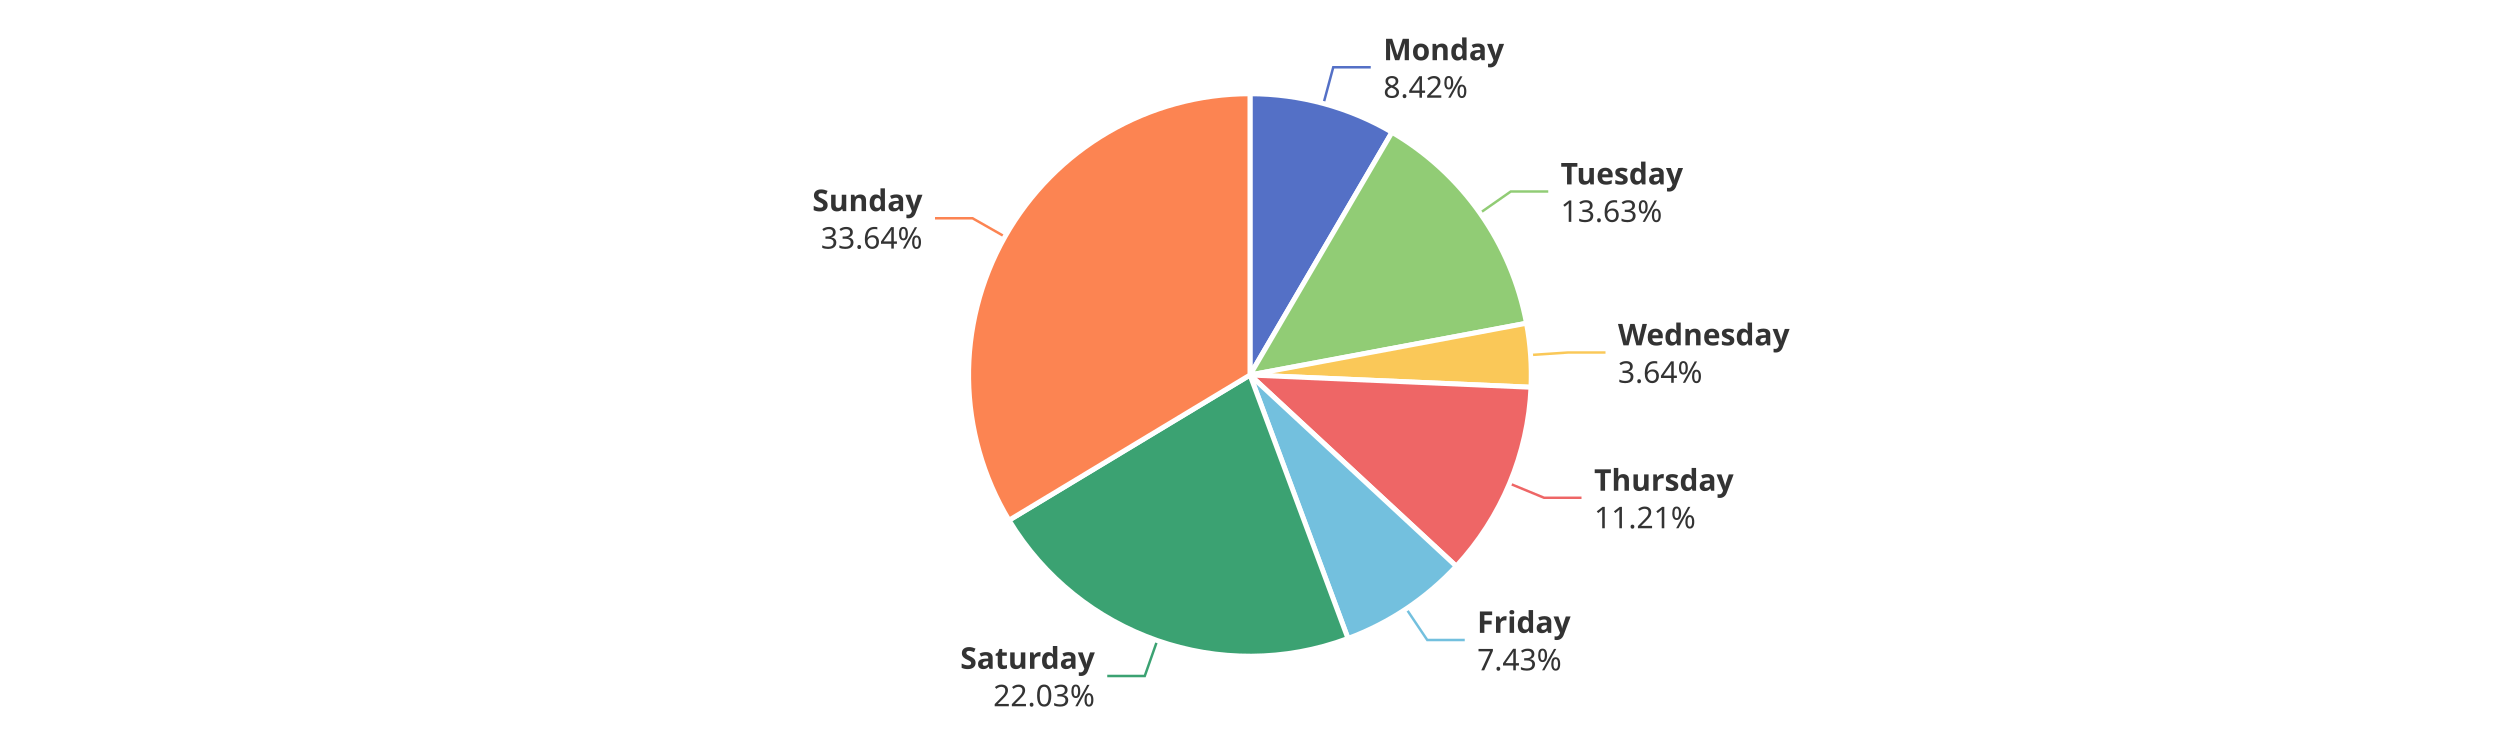
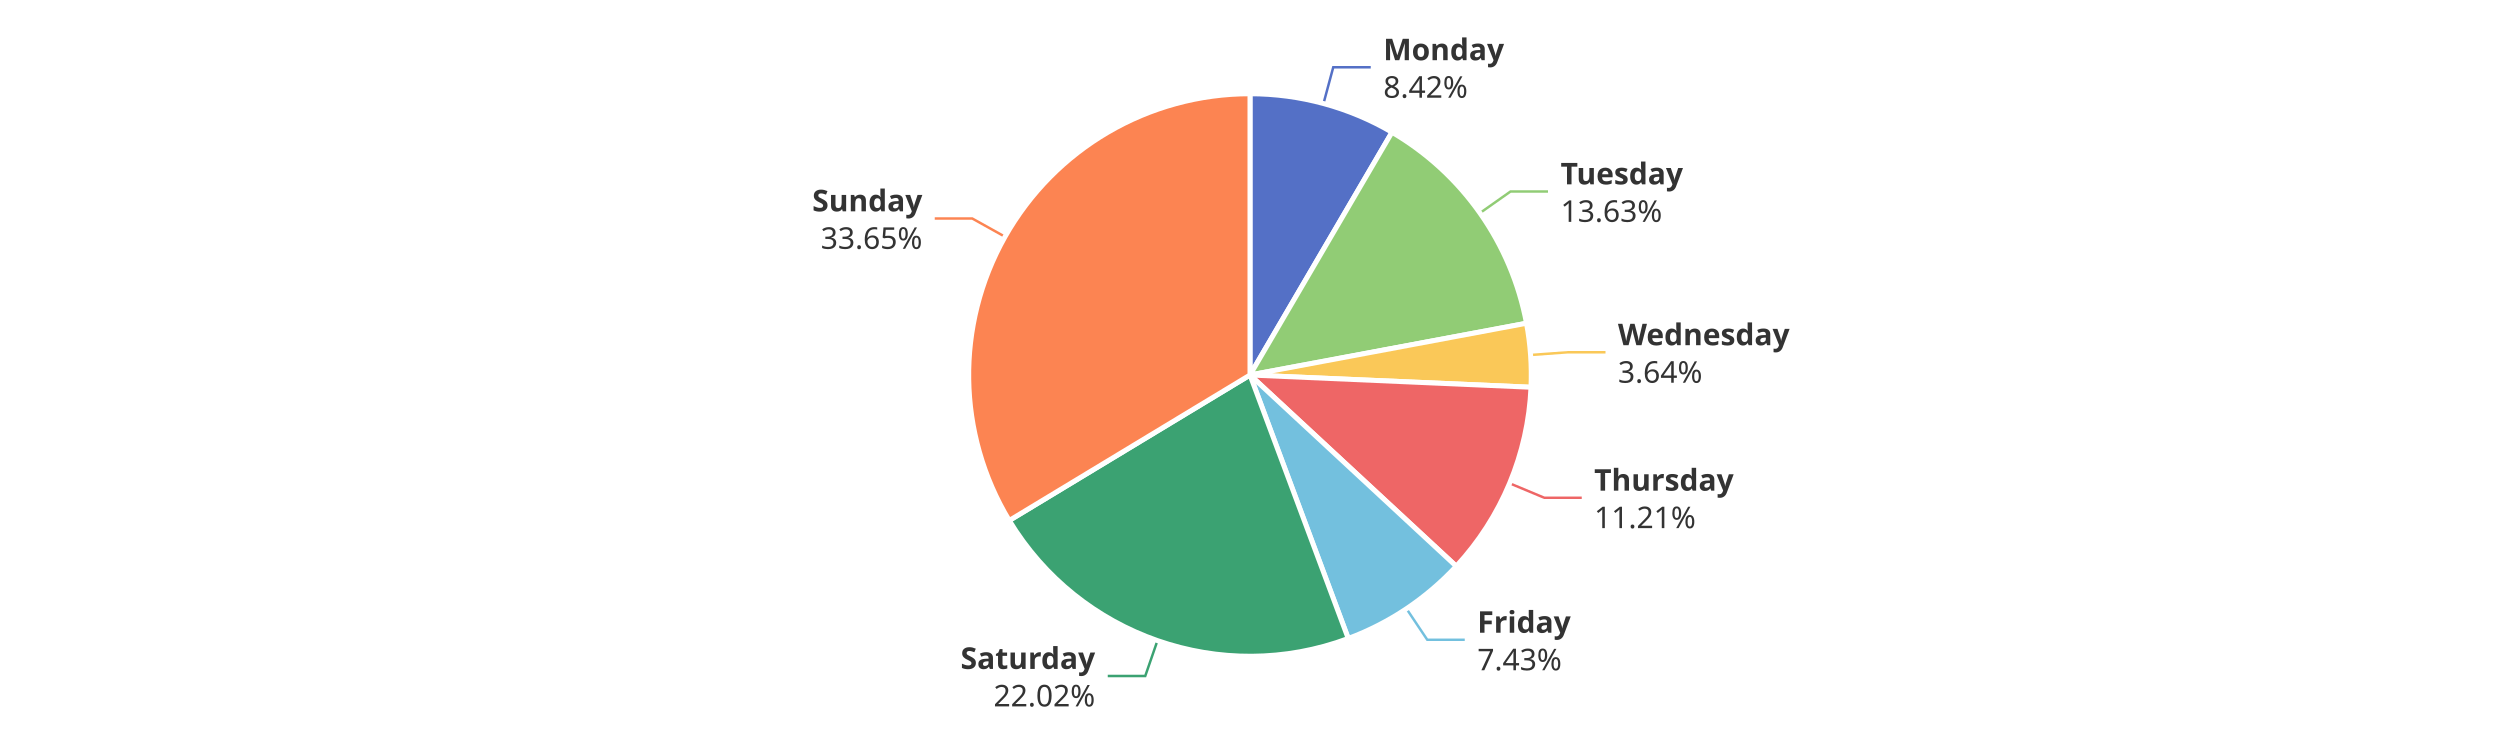
<svg xmlns="http://www.w3.org/2000/svg" width="1000" height="300" version="1.1" baseProfile="full" viewBox="0 0 1000 300">
  <rect width="1000" height="300" x="0" y="0" id="0" fill="#ffffff" />
  <polyline points="529.4 41.4 533.3 26.9 548.3 26.9" fill="none" stroke="#5470c6" />
-   <polyline points="592 85.2 604.3 76.6 619.3 76.6" fill="none" stroke="#91cc75" />
-   <polyline points="612.2 142 627.2 141 642.2 141" fill="none" stroke="#fac858" />
-   <polyline points="603.8 193.4 617.6 199.1 632.6 199.1" fill="none" stroke="#ee6666" />
-   <polyline points="562.5 243.5 570.9 256 585.9 256" fill="none" stroke="#73c0de" />
-   <polyline points="462.9 256.2 457.9 270.4 442.9 270.4" fill="none" stroke="#3ba272" />
-   <polyline points="402 94.7 389 87.3 374 87.3" fill="none" stroke="#fc8452" />
+   <polyline points="592 85.2 604.2 76.6 619.2 76.6" fill="none" stroke="#91cc75" />
+   <polyline points="612.2 142 627.2 140.9 642.2 140.9" fill="none" stroke="#fac858" />
+   <polyline points="603.8 193.3 617.7 199.1 632.7 199.1" fill="none" stroke="#ee6666" />
+   <polyline points="562.6 243.5 570.9 255.9 585.9 255.9" fill="none" stroke="#73c0de" />
+   <polyline points="463 256.2 458.1 270.4 443.1 270.4" fill="none" stroke="#3ba272" />
+   <polyline points="402 94.7 388.9 87.4 373.9 87.4" fill="none" stroke="#fc8452" />
  <path d="M500 37.5A112.5 112.5 0 0 1 556.8 52.9L500 150Z" fill="#5470c6" stroke="#fff" stroke-width="2" stroke-linejoin="round" />
  <path d="M556.8 52.9A112.5 112.5 0 0 1 610.6 129.3L500 150Z" fill="#91cc75" stroke="#fff" stroke-width="2" stroke-linejoin="round" />
  <path d="M610.6 129.3A112.5 112.5 0 0 1 612.4 154.9L500 150Z" fill="#fac858" stroke="#fff" stroke-width="2" stroke-linejoin="round" />
  <path d="M612.4 154.9A112.5 112.5 0 0 1 582.5 226.5L500 150Z" fill="#ee6666" stroke="#fff" stroke-width="2" stroke-linejoin="round" />
-   <path d="M582.5 226.5A112.5 112.5 0 0 1 539.2 255.4L500 150Z" fill="#73c0de" stroke="#fff" stroke-width="2" stroke-linejoin="round" />
-   <path d="M539.2 255.4A112.5 112.5 0 0 1 403.6 208.1L500 150Z" fill="#3ba272" stroke="#fff" stroke-width="2" stroke-linejoin="round" />
-   <path d="M403.6 208.1A112.5 112.5 0 0 1 500 37.5L500 150Z" fill="#fc8452" stroke="#fff" stroke-width="2" stroke-linejoin="round" />
-   <path d="M0 -15l42.8 0l0 30l-42.8 0Z" transform="translate(553.3379 26.9356)" fill="none" />
-   <text dominant-baseline="central" text-anchor="start" style="font-size:12px;font-family:sans-serif;font-weight:bold;" y="-7.5" transform="translate(553.3379 26.9356)" fill="#333" stroke="rgb(255,255,255)" stroke-width="2" paint-order="stroke" stroke-miterlimit="2">Monday</text>
-   <text dominant-baseline="central" text-anchor="start" style="font-size:12px;font-family:sans-serif;" y="7.5" transform="translate(553.3379 26.9356)" fill="#333" stroke="rgb(255,255,255)" stroke-width="2" paint-order="stroke" stroke-miterlimit="2">8.42%</text>
-   <path d="M0 -15l46.2 0l0 30l-46.2 0Z" transform="translate(624.252 76.5985)" fill="none" />
-   <text dominant-baseline="central" text-anchor="start" style="font-size:12px;font-family:sans-serif;font-weight:bold;" y="-7.5" transform="translate(624.252 76.5985)" fill="#333" stroke="rgb(255,255,255)" stroke-width="2" paint-order="stroke" stroke-miterlimit="2">Tuesday</text>
-   <text dominant-baseline="central" text-anchor="start" style="font-size:12px;font-family:sans-serif;" y="7.5" transform="translate(624.252 76.5985)" fill="#333" stroke="rgb(255,255,255)" stroke-width="2" paint-order="stroke" stroke-miterlimit="2">13.63%</text>
-   <path d="M0 -15l63.6 0l0 30l-63.6 0Z" transform="translate(647.1801 140.9742)" fill="none" />
-   <text dominant-baseline="central" text-anchor="start" style="font-size:12px;font-family:sans-serif;font-weight:bold;" y="-7.5" transform="translate(647.1801 140.9742)" fill="#333" stroke="rgb(255,255,255)" stroke-width="2" paint-order="stroke" stroke-miterlimit="2">Wednesday</text>
-   <text dominant-baseline="central" text-anchor="start" style="font-size:12px;font-family:sans-serif;" y="7.5" transform="translate(647.1801 140.9742)" fill="#333" stroke="rgb(255,255,255)" stroke-width="2" paint-order="stroke" stroke-miterlimit="2">3.64%</text>
-   <path d="M0 -15l50.2 0l0 30l-50.2 0Z" transform="translate(637.6466 199.1481)" fill="none" />
-   <text dominant-baseline="central" text-anchor="start" style="font-size:12px;font-family:sans-serif;font-weight:bold;" y="-7.5" transform="translate(637.6466 199.1481)" fill="#333" stroke="rgb(255,255,255)" stroke-width="2" paint-order="stroke" stroke-miterlimit="2">Thursday</text>
-   <text dominant-baseline="central" text-anchor="start" style="font-size:12px;font-family:sans-serif;" y="7.5" transform="translate(637.6466 199.1481)" fill="#333" stroke="rgb(255,255,255)" stroke-width="2" paint-order="stroke" stroke-miterlimit="2">11.21%</text>
-   <path d="M0 -15l34.2 0l0 30l-34.2 0Z" transform="translate(590.8748 255.9859)" fill="none" />
-   <text dominant-baseline="central" text-anchor="start" style="font-size:12px;font-family:sans-serif;font-weight:bold;" y="-7.5" transform="translate(590.8748 255.9859)" fill="#333" stroke="rgb(255,255,255)" stroke-width="2" paint-order="stroke" stroke-miterlimit="2">Friday</text>
-   <text dominant-baseline="central" text-anchor="start" style="font-size:12px;font-family:sans-serif;" y="7.5" transform="translate(590.8748 255.9859)" fill="#333" stroke="rgb(255,255,255)" stroke-width="2" paint-order="stroke" stroke-miterlimit="2">7.43%</text>
-   <path d="M-48.2 -15l48.2 0l0 30l-48.2 0Z" transform="translate(437.9394 270.3626)" fill="none" />
-   <text dominant-baseline="central" text-anchor="end" style="font-size:12px;font-family:sans-serif;font-weight:bold;" y="-7.5" transform="translate(437.9394 270.3626)" fill="#333" stroke="rgb(255,255,255)" stroke-width="2" paint-order="stroke" stroke-miterlimit="2">Saturday</text>
-   <text dominant-baseline="central" text-anchor="end" style="font-size:12px;font-family:sans-serif;" y="7.5" transform="translate(437.9394 270.3626)" fill="#333" stroke="rgb(255,255,255)" stroke-width="2" paint-order="stroke" stroke-miterlimit="2">22.03%</text>
-   <path d="M-40.9 -15l40.9 0l0 30l-40.9 0Z" transform="translate(368.9858 87.2936)" fill="none" />
-   <text dominant-baseline="central" text-anchor="end" style="font-size:12px;font-family:sans-serif;font-weight:bold;" y="-7.5" transform="translate(368.9858 87.2936)" fill="#333" stroke="rgb(255,255,255)" stroke-width="2" paint-order="stroke" stroke-miterlimit="2">Sunday</text>
-   <text dominant-baseline="central" text-anchor="end" style="font-size:12px;font-family:sans-serif;" y="7.5" transform="translate(368.9858 87.2936)" fill="#333" stroke="rgb(255,255,255)" stroke-width="2" paint-order="stroke" stroke-miterlimit="2">33.64%</text>
+   <path d="M582.5 226.5A112.5 112.5 0 0 1 539.3 255.4L500 150Z" fill="#73c0de" stroke="#fff" stroke-width="2" stroke-linejoin="round" />
+   <path d="M539.3 255.4A112.5 112.5 0 0 1 403.7 208.2L500 150Z" fill="#3ba272" stroke="#fff" stroke-width="2" stroke-linejoin="round" />
+   <path d="M403.7 208.2A112.5 112.5 0 0 1 500 37.5L500 150Z" fill="#fc8452" stroke="#fff" stroke-width="2" stroke-linejoin="round" />
+   <path d="M0 -15l42.8 0l0 30l-42.8 0Z" transform="translate(553.3314 26.9339)" fill="none" />
+   <text dominant-baseline="central" text-anchor="start" style="font-size:12px;font-family:sans-serif;font-weight:bold;" y="-7.5" transform="translate(553.3314 26.9339)" fill="#333" stroke="rgb(255,255,255)" stroke-width="2" paint-order="stroke" stroke-miterlimit="2">Monday</text>
+   <text dominant-baseline="central" text-anchor="start" style="font-size:12px;font-family:sans-serif;" y="7.5" transform="translate(553.3314 26.9339)" fill="#333" stroke="rgb(255,255,255)" stroke-width="2" paint-order="stroke" stroke-miterlimit="2">8.42%</text>
+   <path d="M0 -15l46.2 0l0 30l-46.2 0Z" transform="translate(624.2379 76.5786)" fill="none" />
+   <text dominant-baseline="central" text-anchor="start" style="font-size:12px;font-family:sans-serif;font-weight:bold;" y="-7.5" transform="translate(624.2379 76.5786)" fill="#333" stroke="rgb(255,255,255)" stroke-width="2" paint-order="stroke" stroke-miterlimit="2">Tuesday</text>
+   <text dominant-baseline="central" text-anchor="start" style="font-size:12px;font-family:sans-serif;" y="7.5" transform="translate(624.2379 76.5786)" fill="#333" stroke="rgb(255,255,255)" stroke-width="2" paint-order="stroke" stroke-miterlimit="2">13.63%</text>
+   <path d="M0 -15l63.6 0l0 30l-63.6 0Z" transform="translate(647.1774 140.936)" fill="none" />
+   <text dominant-baseline="central" text-anchor="start" style="font-size:12px;font-family:sans-serif;font-weight:bold;" y="-7.5" transform="translate(647.1774 140.936)" fill="#333" stroke="rgb(255,255,255)" stroke-width="2" paint-order="stroke" stroke-miterlimit="2">Wednesday</text>
+   <text dominant-baseline="central" text-anchor="start" style="font-size:12px;font-family:sans-serif;" y="7.5" transform="translate(647.1774 140.936)" fill="#333" stroke="rgb(255,255,255)" stroke-width="2" paint-order="stroke" stroke-miterlimit="2">3.64%</text>
+   <path d="M0 -15l50.2 0l0 30l-50.2 0Z" transform="translate(637.6659 199.1019)" fill="none" />
+   <text dominant-baseline="central" text-anchor="start" style="font-size:12px;font-family:sans-serif;font-weight:bold;" y="-7.5" transform="translate(637.6659 199.1019)" fill="#333" stroke="rgb(255,255,255)" stroke-width="2" paint-order="stroke" stroke-miterlimit="2">Thursday</text>
+   <text dominant-baseline="central" text-anchor="start" style="font-size:12px;font-family:sans-serif;" y="7.5" transform="translate(637.6659 199.1019)" fill="#333" stroke="rgb(255,255,255)" stroke-width="2" paint-order="stroke" stroke-miterlimit="2">11.21%</text>
+   <path d="M0 -15l34.2 0l0 30l-34.2 0Z" transform="translate(590.9288 255.9498)" fill="none" />
+   <text dominant-baseline="central" text-anchor="start" style="font-size:12px;font-family:sans-serif;font-weight:bold;" y="-7.5" transform="translate(590.9288 255.9498)" fill="#333" stroke="rgb(255,255,255)" stroke-width="2" paint-order="stroke" stroke-miterlimit="2">Friday</text>
+   <text dominant-baseline="central" text-anchor="start" style="font-size:12px;font-family:sans-serif;" y="7.5" transform="translate(590.9288 255.9498)" fill="#333" stroke="rgb(255,255,255)" stroke-width="2" paint-order="stroke" stroke-miterlimit="2">7.43%</text>
+   <path d="M-48.2 -15l48.2 0l0 30l-48.2 0Z" transform="translate(438.0609 270.405)" fill="none" />
+   <text dominant-baseline="central" text-anchor="end" style="font-size:12px;font-family:sans-serif;font-weight:bold;" y="-7.5" transform="translate(438.0609 270.405)" fill="#333" stroke="rgb(255,255,255)" stroke-width="2" paint-order="stroke" stroke-miterlimit="2">Saturday</text>
+   <text dominant-baseline="central" text-anchor="end" style="font-size:12px;font-family:sans-serif;" y="7.5" transform="translate(438.0609 270.405)" fill="#333" stroke="rgb(255,255,255)" stroke-width="2" paint-order="stroke" stroke-miterlimit="2">22.02%</text>
+   <path d="M-40.9 -15l40.9 0l0 30l-40.9 0Z" transform="translate(368.94 87.3748)" fill="none" />
+   <text dominant-baseline="central" text-anchor="end" style="font-size:12px;font-family:sans-serif;font-weight:bold;" y="-7.5" transform="translate(368.94 87.3748)" fill="#333" stroke="rgb(255,255,255)" stroke-width="2" paint-order="stroke" stroke-miterlimit="2">Sunday</text>
+   <text dominant-baseline="central" text-anchor="end" style="font-size:12px;font-family:sans-serif;" y="7.5" transform="translate(368.94 87.3748)" fill="#333" stroke="rgb(255,255,255)" stroke-width="2" paint-order="stroke" stroke-miterlimit="2">33.65%</text>
</svg>
